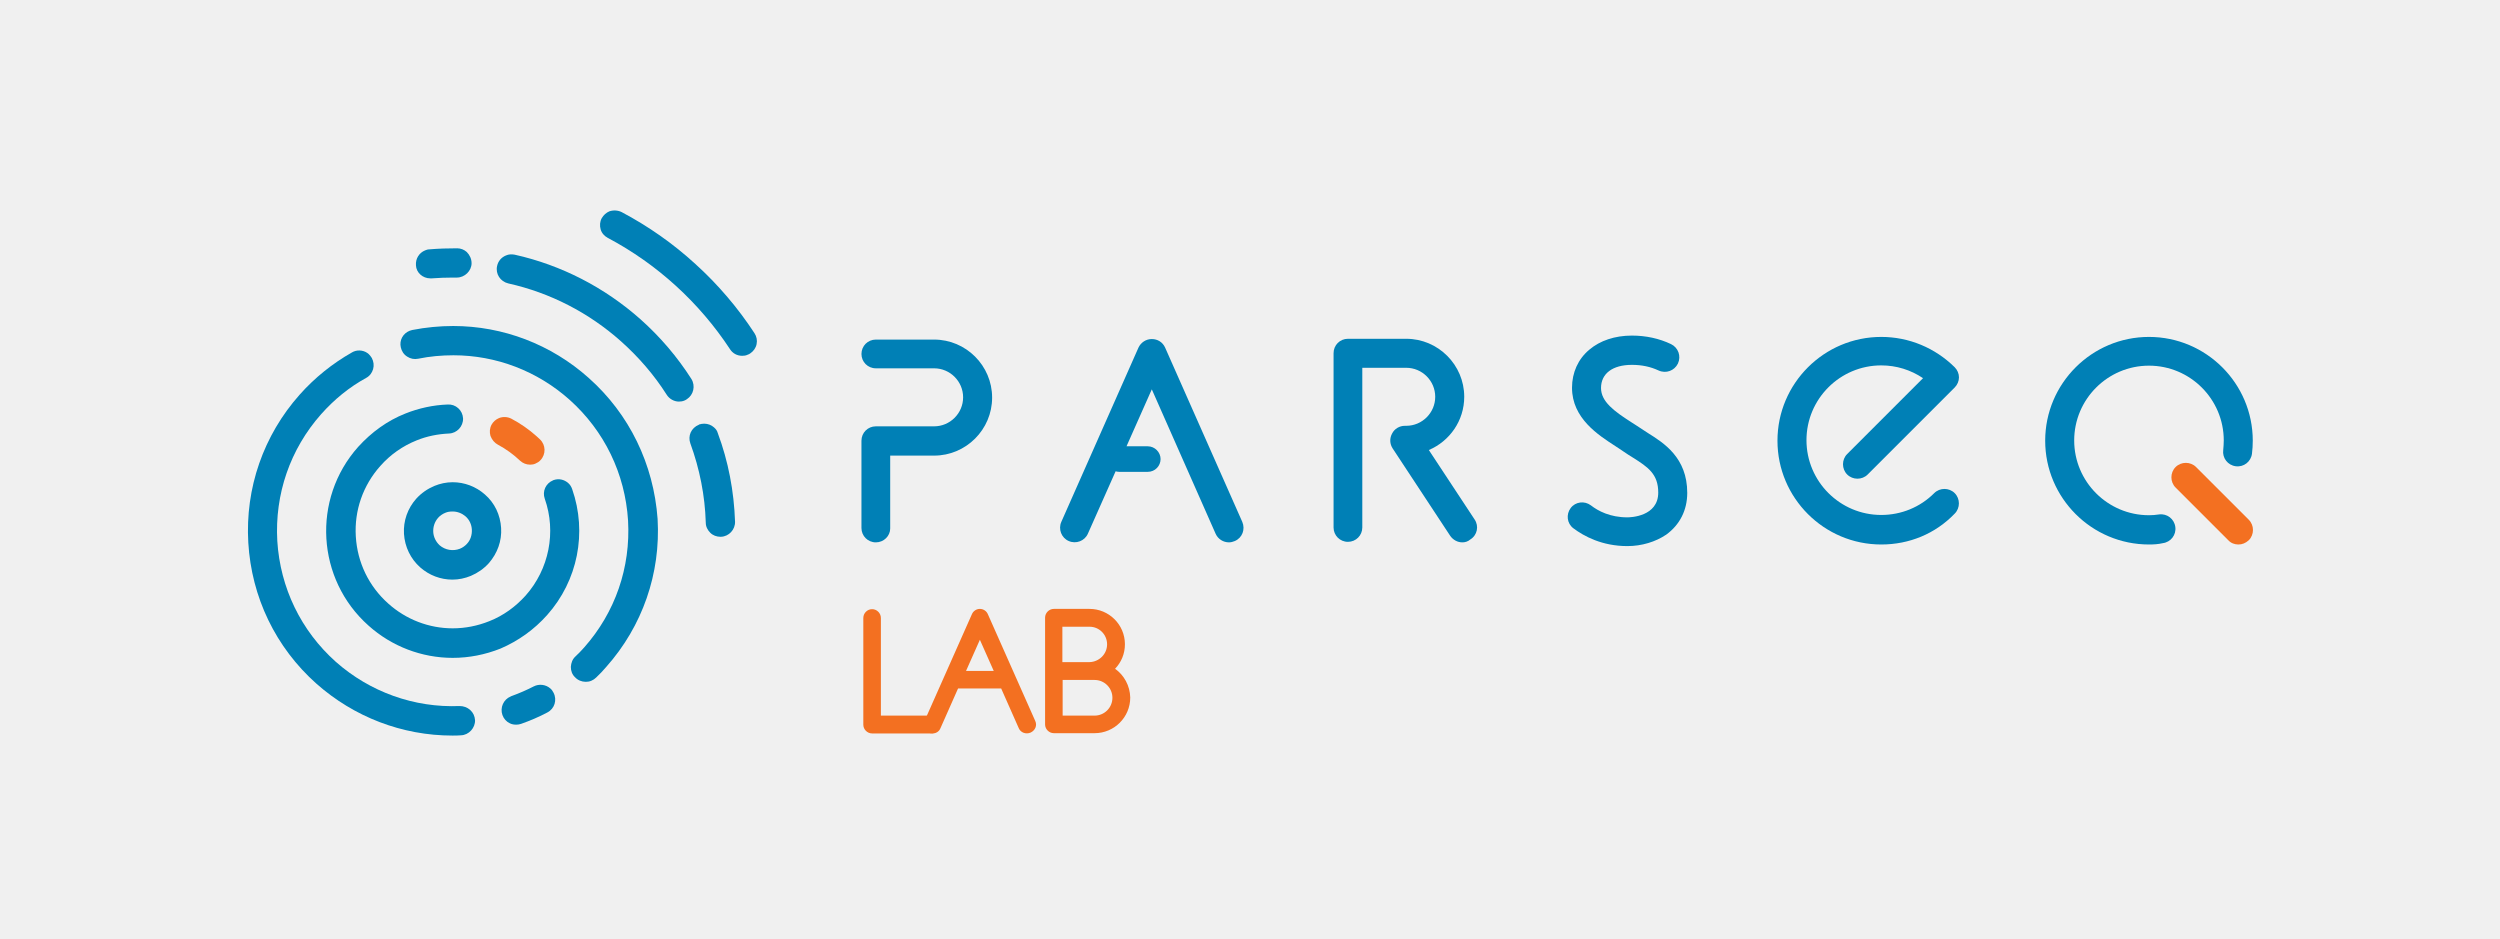
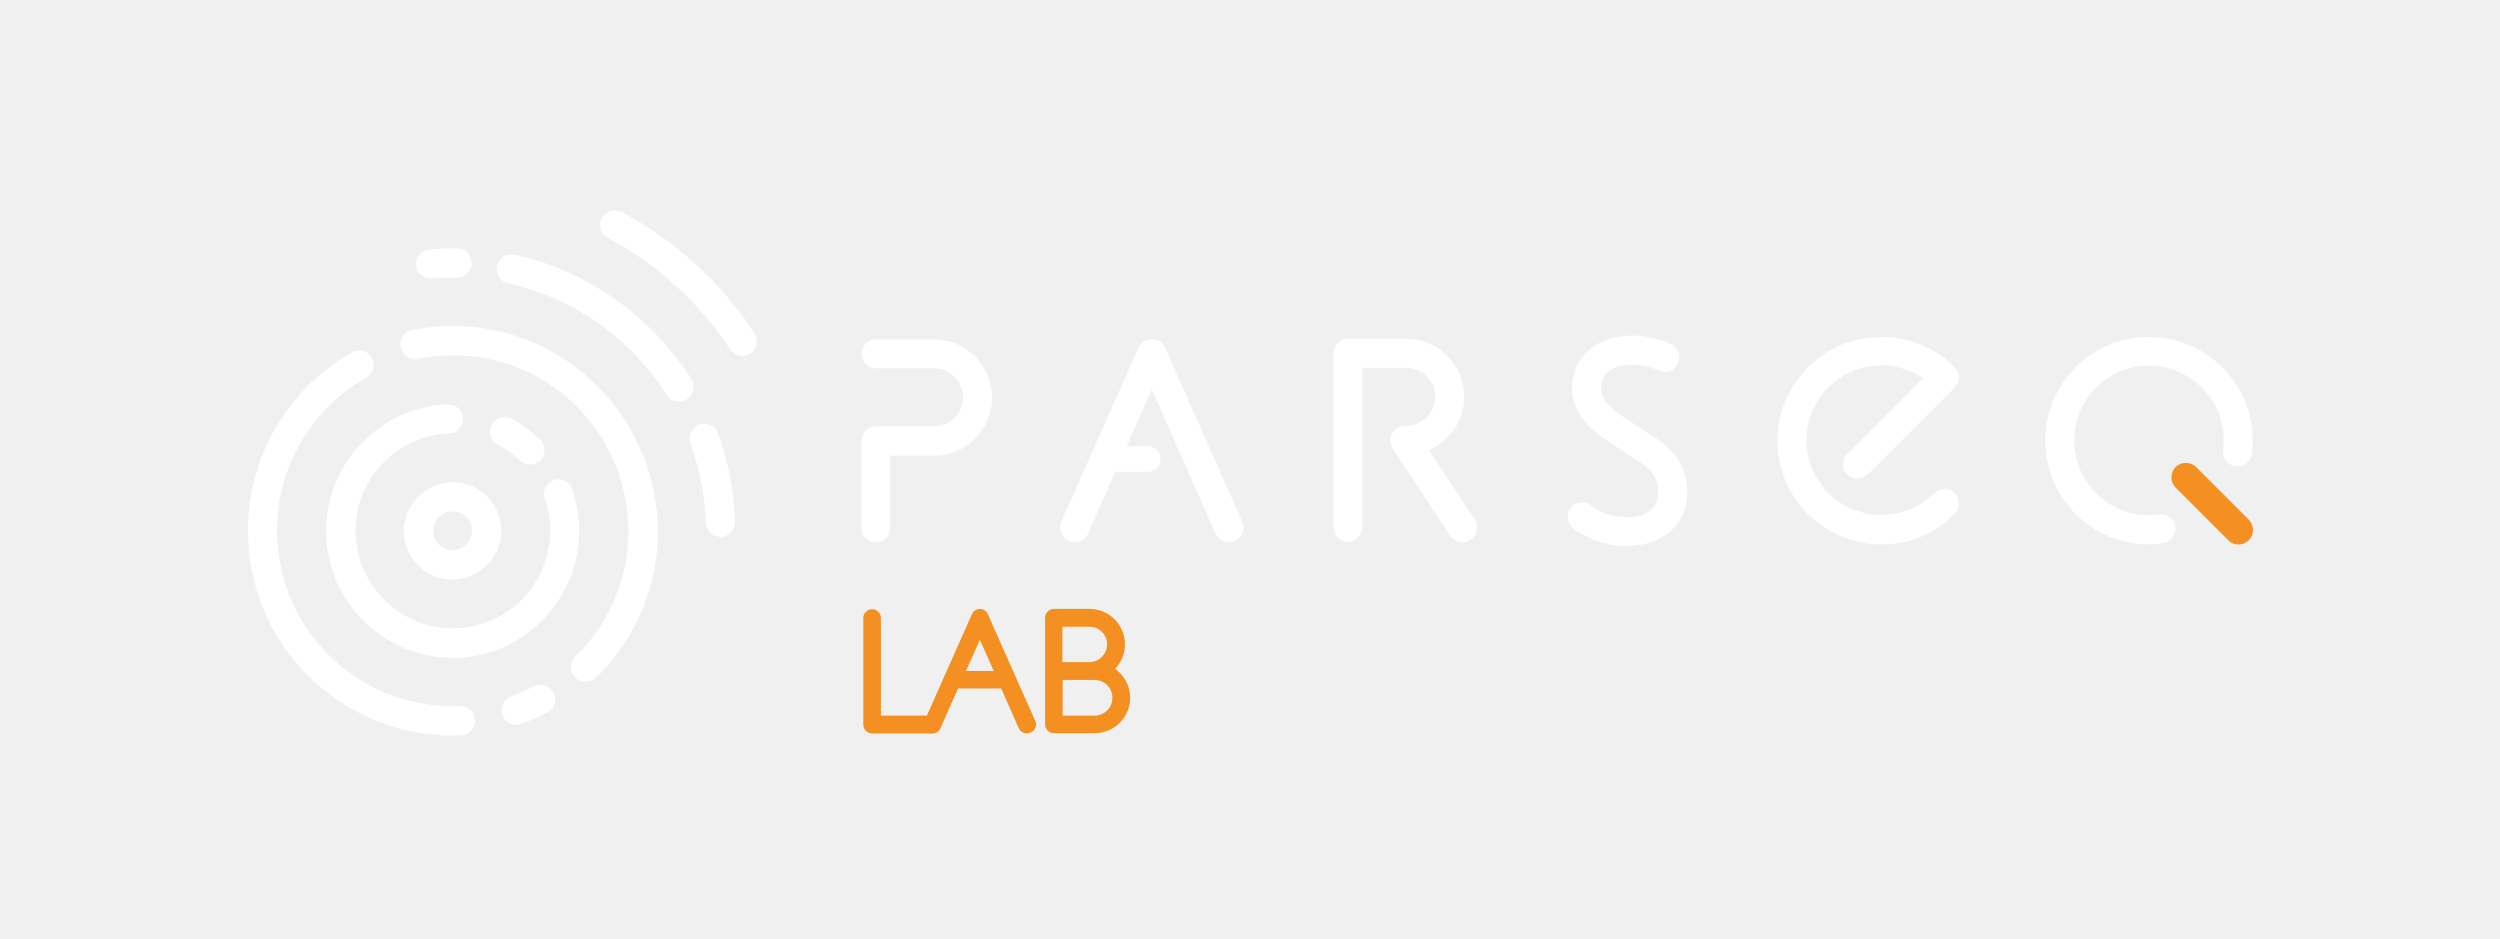
- <svg xmlns="http://www.w3.org/2000/svg" id="Слой_1" x="0px" y="0px" viewBox="0 0 939.4 352.8" style="enable-background:new 0 0 939.4 352.8;" xml:space="preserve">
-   <style type="text/css"> .st0{fill-rule:evenodd;clip-rule:evenodd;fill:#0080B6;} .st1{fill-rule:evenodd;clip-rule:evenodd;fill:#F37123;} .st2{fill:#0080B6;} .st3{fill:#F37021;} </style>
+ <svg xmlns="http://www.w3.org/2000/svg" version="1.1" id="Слой_1" x="0px" y="0px" viewBox="0 0 939.4 352.8" style="enable-background:new 0 0 939.4 352.8;" xml:space="preserve">
+   <style type="text/css">
+ 	.st0{fill-rule:evenodd;clip-rule:evenodd;fill:#FFFFFF;}
+ 	.st1{fill:#FFFFFF;}
+ 	.st2{fill:#F48F21;}
+ </style>
  <g>
-     <path class="st0" d="M175.5,204.3c-0.7,0.8-1.7,1.5-2.7,1.9c-2.6,1-5.5,0.5-7.6-1.3c-1.4-1.3-2.3-3.1-2.4-5 c-0.1-1.9,0.5-3.8,1.8-5.3c0.7-0.8,1.7-1.5,2.7-1.9c0.9-0.4,1.8-0.5,2.8-0.5c1.8,0,3.5,0.7,4.8,1.8c1.5,1.3,2.3,3.1,2.4,5 C177.4,201,176.8,202.9,175.5,204.3 M182.2,185.8c-3.4-3-7.7-4.6-12.1-4.6c-2.4,0-4.7,0.5-6.9,1.4c-2.6,1.1-4.9,2.7-6.8,4.8 c-3.2,3.6-4.9,8.3-4.6,13.2c0.3,4.9,2.5,9.4,6.1,12.6c3.4,3,7.7,4.6,12.1,4.6c2.4,0,4.7-0.5,6.9-1.4c2.6-1.1,4.9-2.7,6.8-4.8 c3.2-3.7,4.9-8.3,4.6-13.2C188,193.5,185.9,189,182.2,185.8">
- </path>
-     <path class="st0" d="M205.6,231.1c11.5-12.9,15.1-31,9.4-47.3c-0.3-0.9-0.8-1.7-1.5-2.3c-1.5-1.3-3.5-1.8-5.5-1.1l-0.2,0.1 c-2.7,1.1-4.1,4.1-3.1,6.9c4.4,12.5,1.6,26.5-7.2,36.4c-3.8,4.2-8.3,7.5-13.6,9.6c-4.5,1.8-9.1,2.7-13.8,2.7 c-8.9,0-17.5-3.3-24.2-9.3c-7.3-6.5-11.6-15.4-12.2-25.2c-0.6-9.8,2.7-19.2,9.2-26.5c3.8-4.3,8.4-7.5,13.6-9.6 c3.9-1.6,8-2.4,12.2-2.6c3-0.1,5.4-2.7,5.3-5.7c-0.1-1.5-0.7-2.8-1.8-3.8c-1.1-1-2.5-1.5-4-1.4c-5.5,0.2-10.9,1.4-15.9,3.4 c-6.8,2.7-12.7,7-17.7,12.5c-17.5,19.6-15.7,49.8,3.9,67.2c8.7,7.8,20,12.1,31.6,12.1c6.2,0,12.2-1.2,18-3.5 C194.8,240.8,200.7,236.6,205.6,231.1" />
-     <path class="st1" d="M187.1,167.1c3,1.6,5.9,3.7,8.3,6c1.1,1,2.4,1.5,3.8,1.5c0.7,0,1.4-0.1,2-0.4c0.7-0.3,1.4-0.7,1.9-1.3 c2.1-2.2,2-5.7-0.2-7.8c-0.4-0.4-0.9-0.8-1.3-1.2c-2.9-2.6-6.1-4.8-9.5-6.6c-1.4-0.7-3.1-0.8-4.6-0.2c-1.2,0.5-2.2,1.4-2.8,2.5 c-0.7,1.3-0.8,2.8-0.4,4.2C184.9,165.3,185.8,166.4,187.1,167.1" />
-     <path class="st0" d="M206.8,258.7c-1.7-1.5-4.2-1.8-6.2-0.8c-2.7,1.4-5.5,2.6-8.5,3.7l-0.2,0.1c-2.7,1.1-4.1,4.2-3.1,7 c0.5,1.4,1.5,2.5,2.8,3.1c0.8,0.4,1.6,0.5,2.4,0.5c0.6,0,1.2-0.1,1.8-0.3c3.4-1.2,6.7-2.6,9.9-4.3c2.7-1.4,3.7-4.7,2.3-7.4 C207.7,259.7,207.3,259.1,206.8,258.7" />
-     <path class="st0" d="M221.2,142c-14.1-12.6-32.2-19.5-50.9-19.5c-5.1,0-10.3,0.5-15.4,1.5c-0.3,0.1-0.7,0.2-1,0.3 c-2.5,1-3.9,3.6-3.3,6.2c0.3,1.4,1.1,2.7,2.4,3.5c1.2,0.8,2.7,1.1,4.1,0.8c4.4-0.9,8.8-1.3,13.3-1.3c16,0,31.5,5.9,43.6,16.7 c13.1,11.7,20.9,27.8,22,45.4c1,17.6-4.8,34.5-16.5,47.7c-1,1.1-2.1,2.3-3.3,3.4c-1.1,1-1.6,2.4-1.7,3.9c0,1.5,0.5,2.9,1.6,3.9 c1,1.1,2.5,1.7,4,1.7c0.7,0,1.4-0.1,2.1-0.4c0.7-0.3,1.3-0.7,1.8-1.2c1.3-1.2,2.6-2.6,3.8-4c13.6-15.3,20.5-35.1,19.3-55.6 C245.6,174.4,236.5,155.6,221.2,142" />
-     <path class="st0" d="M172.7,265.3c-17.1,0.7-33.7-5.3-46.5-16.6c-13.1-11.7-20.9-27.8-22-45.4c-1-17.6,4.8-34.5,16.5-47.7 c4.9-5.5,10.5-10.1,16.9-13.6c1.3-0.7,2.2-1.9,2.6-3.3c0.4-1.4,0.2-2.9-0.5-4.2c-0.3-0.5-0.7-1-1.1-1.4c-1.5-1.4-3.8-1.8-5.7-1 c-0.2,0.1-0.4,0.2-0.6,0.3c-7.4,4.2-14,9.5-19.7,15.9c-13.6,15.3-20.5,35.1-19.3,55.6c1.2,20.5,10.3,39.4,25.6,53 c14.1,12.5,32.2,19.5,51.1,19.5c1.1,0,2.1,0,3.2-0.1c3-0.1,5.4-2.8,5.3-5.7c-0.1-1.5-0.7-2.8-1.8-3.8 C175.6,265.8,174.2,265.3,172.7,265.3" />
-     <path class="st0" d="M268.3,160.6c-1-0.9-2.3-1.4-3.7-1.4c-0.6,0-1.3,0.1-1.9,0.3l-0.1,0.1c-2.9,1.2-4.2,4.2-3.2,7 c3.5,9.6,5.5,19.6,5.8,29.8c0,1.5,0.7,2.8,1.7,3.8c1,1,2.4,1.5,3.8,1.5l0.2,0c3-0.1,5.4-2.7,5.3-5.7c-0.4-11.4-2.5-22.6-6.5-33.3 C269.5,161.9,269,161.2,268.3,160.6" />
-     <path class="st0" d="M259.8,142.4c-5.3-8.3-11.7-15.8-19.1-22.4c-13.5-12-29.8-20.4-47.3-24.3c-1.1-0.2-2.2-0.2-3.3,0.3 c-1.7,0.7-2.9,2.1-3.3,3.9c-0.7,3,1.2,5.9,4.2,6.6c15.7,3.5,30.3,11,42.4,21.8c6.6,5.9,12.4,12.6,17.1,20c1,1.6,2.8,2.6,4.6,2.6 c0.7,0,1.4-0.1,2.1-0.4c0.3-0.1,0.6-0.3,0.9-0.5C260.6,148.4,261.4,145,259.8,142.4" />
-     <path class="st0" d="M161.7,104.6c0.1,0,0.3,0,0.5,0c2.7-0.2,5.4-0.3,8-0.3c0.5,0,0.9,0,1.5,0c2.9,0,5.5-2.5,5.5-5.4 c0-1.6-0.7-3.1-1.8-4.2c-1-0.9-2.3-1.4-3.6-1.4c-3.5,0-7,0.1-10.5,0.4c-0.6,0-1.1,0.2-1.6,0.4c-2.2,0.9-3.6,3.1-3.4,5.6 C156.4,102.4,158.8,104.6,161.7,104.6" />
-     <path class="st0" d="M283.5,125.2c-6.2-9.5-13.7-18.3-22.2-26c-8.4-7.7-17.7-14.2-27.7-19.5c-1.4-0.7-3.1-0.8-4.6-0.3 c-1.2,0.5-2.2,1.4-2.9,2.6c-0.7,1.3-0.8,2.8-0.4,4.2c0.4,1.4,1.4,2.5,2.7,3.2c18.5,9.8,34.4,24.3,45.9,41.8c1,1.6,2.7,2.5,4.6,2.5 c0.7,0,1.4-0.1,2-0.4c0.4-0.1,0.7-0.3,1-0.5c1.2-0.8,2.1-2,2.4-3.5C284.6,127.9,284.3,126.4,283.5,125.2" />
+     <path class="st0" d="M175.5,204.3c-0.7,0.8-1.7,1.5-2.7,1.9c-2.6,1-5.5,0.5-7.6-1.3c-1.4-1.3-2.3-3.1-2.4-5   c-0.1-1.9,0.5-3.8,1.8-5.3c0.7-0.8,1.7-1.5,2.7-1.9c0.9-0.4,1.8-0.5,2.8-0.5c1.8,0,3.5,0.7,4.8,1.8c1.5,1.3,2.3,3.1,2.4,5   C177.4,201,176.8,202.9,175.5,204.3 M182.2,185.8c-3.4-3-7.7-4.6-12.1-4.6c-2.4,0-4.7,0.5-6.9,1.4c-2.6,1.1-4.9,2.7-6.8,4.8   c-3.2,3.6-4.9,8.3-4.6,13.2c0.3,4.9,2.5,9.4,6.1,12.6c3.4,3,7.7,4.6,12.1,4.6c2.4,0,4.7-0.5,6.9-1.4c2.6-1.1,4.9-2.7,6.8-4.8   c3.2-3.7,4.9-8.3,4.6-13.2C188,193.5,185.9,189,182.2,185.8" />
+     <path class="st0" d="M205.6,231.1c11.5-12.9,15.1-31,9.4-47.3c-0.3-0.9-0.8-1.7-1.5-2.3c-1.5-1.3-3.5-1.8-5.5-1.1l-0.2,0.1   c-2.7,1.1-4.1,4.1-3.1,6.9c4.4,12.5,1.6,26.5-7.2,36.4c-3.8,4.2-8.3,7.5-13.6,9.6c-4.5,1.8-9.1,2.7-13.8,2.7   c-8.9,0-17.5-3.3-24.2-9.3c-7.3-6.5-11.6-15.4-12.2-25.2c-0.6-9.8,2.7-19.2,9.2-26.5c3.8-4.3,8.4-7.5,13.6-9.6   c3.9-1.6,8-2.4,12.2-2.6c3-0.1,5.4-2.7,5.3-5.7c-0.1-1.5-0.7-2.8-1.8-3.8s-2.5-1.5-4-1.4c-5.5,0.2-10.9,1.4-15.9,3.4   c-6.8,2.7-12.7,7-17.7,12.5c-17.5,19.6-15.7,49.8,3.9,67.2c8.7,7.8,20,12.1,31.6,12.1c6.2,0,12.2-1.2,18-3.5   C194.8,240.8,200.7,236.6,205.6,231.1" />
+     <path class="st0" d="M187.1,167.1c3,1.6,5.9,3.7,8.3,6c1.1,1,2.4,1.5,3.8,1.5c0.7,0,1.4-0.1,2-0.4c0.7-0.3,1.4-0.7,1.9-1.3   c2.1-2.2,2-5.7-0.2-7.8c-0.4-0.4-0.9-0.8-1.3-1.2c-2.9-2.6-6.1-4.8-9.5-6.6c-1.4-0.7-3.1-0.8-4.6-0.2c-1.2,0.5-2.2,1.4-2.8,2.5   c-0.7,1.3-0.8,2.8-0.4,4.2C184.9,165.3,185.8,166.4,187.1,167.1" />
+     <path class="st0" d="M206.8,258.7c-1.7-1.5-4.2-1.8-6.2-0.8c-2.7,1.4-5.5,2.6-8.5,3.7l-0.2,0.1c-2.7,1.1-4.1,4.2-3.1,7   c0.5,1.4,1.5,2.5,2.8,3.1c0.8,0.4,1.6,0.5,2.4,0.5c0.6,0,1.2-0.1,1.8-0.3c3.4-1.2,6.7-2.6,9.9-4.3c2.7-1.4,3.7-4.7,2.3-7.4   C207.7,259.7,207.3,259.1,206.8,258.7" />
+     <path class="st0" d="M221.2,142c-14.1-12.6-32.2-19.5-50.9-19.5c-5.1,0-10.3,0.5-15.4,1.5c-0.3,0.1-0.7,0.2-1,0.3   c-2.5,1-3.9,3.6-3.3,6.2c0.3,1.4,1.1,2.7,2.4,3.5c1.2,0.8,2.7,1.1,4.1,0.8c4.4-0.9,8.8-1.3,13.3-1.3c16,0,31.5,5.9,43.6,16.7   c13.1,11.7,20.9,27.8,22,45.4c1,17.6-4.8,34.5-16.5,47.7c-1,1.1-2.1,2.3-3.3,3.4c-1.1,1-1.6,2.4-1.7,3.9c0,1.5,0.5,2.9,1.6,3.9   c1,1.1,2.5,1.7,4,1.7c0.7,0,1.4-0.1,2.1-0.4c0.7-0.3,1.3-0.7,1.8-1.2c1.3-1.2,2.6-2.6,3.8-4c13.6-15.3,20.5-35.1,19.3-55.6   C245.6,174.4,236.5,155.6,221.2,142" />
+     <path class="st0" d="M172.7,265.3c-17.1,0.7-33.7-5.3-46.5-16.6c-13.1-11.7-20.9-27.8-22-45.4c-1-17.6,4.8-34.5,16.5-47.7   c4.9-5.5,10.5-10.1,16.9-13.6c1.3-0.7,2.2-1.9,2.6-3.3c0.4-1.4,0.2-2.9-0.5-4.2c-0.3-0.5-0.7-1-1.1-1.4c-1.5-1.4-3.8-1.8-5.7-1   c-0.2,0.1-0.4,0.2-0.6,0.3c-7.4,4.2-14,9.5-19.7,15.9c-13.6,15.3-20.5,35.1-19.3,55.6s10.3,39.4,25.6,53   c14.1,12.5,32.2,19.5,51.1,19.5c1.1,0,2.1,0,3.2-0.1c3-0.1,5.4-2.8,5.3-5.7c-0.1-1.5-0.7-2.8-1.8-3.8   C175.6,265.8,174.2,265.3,172.7,265.3" />
+     <path class="st0" d="M268.3,160.6c-1-0.9-2.3-1.4-3.7-1.4c-0.6,0-1.3,0.1-1.9,0.3l-0.1,0.1c-2.9,1.2-4.2,4.2-3.2,7   c3.5,9.6,5.5,19.6,5.8,29.8c0,1.5,0.7,2.8,1.7,3.8s2.4,1.5,3.8,1.5h0.2c3-0.1,5.4-2.7,5.3-5.7c-0.4-11.4-2.5-22.6-6.5-33.3   C269.5,161.9,269,161.2,268.3,160.6" />
+     <path class="st0" d="M259.8,142.4c-5.3-8.3-11.7-15.8-19.1-22.4c-13.5-12-29.8-20.4-47.3-24.3c-1.1-0.2-2.2-0.2-3.3,0.3   c-1.7,0.7-2.9,2.1-3.3,3.9c-0.7,3,1.2,5.9,4.2,6.6c15.7,3.5,30.3,11,42.4,21.8c6.6,5.9,12.4,12.6,17.1,20c1,1.6,2.8,2.6,4.6,2.6   c0.7,0,1.4-0.1,2.1-0.4c0.3-0.1,0.6-0.3,0.9-0.5C260.6,148.4,261.4,145,259.8,142.4" />
+     <path class="st0" d="M161.7,104.6c0.1,0,0.3,0,0.5,0c2.7-0.2,5.4-0.3,8-0.3c0.5,0,0.9,0,1.5,0c2.9,0,5.5-2.5,5.5-5.4   c0-1.6-0.7-3.1-1.8-4.2c-1-0.9-2.3-1.4-3.6-1.4c-3.5,0-7,0.1-10.5,0.4c-0.6,0-1.1,0.2-1.6,0.4c-2.2,0.9-3.6,3.1-3.4,5.6   C156.4,102.4,158.8,104.6,161.7,104.6" />
+     <path class="st0" d="M283.5,125.2c-6.2-9.5-13.7-18.3-22.2-26c-8.4-7.7-17.7-14.2-27.7-19.5c-1.4-0.7-3.1-0.8-4.6-0.3   c-1.2,0.5-2.2,1.4-2.9,2.6c-0.7,1.3-0.8,2.8-0.4,4.2c0.4,1.4,1.4,2.5,2.7,3.2c18.5,9.8,34.4,24.3,45.9,41.8c1,1.6,2.7,2.5,4.6,2.5   c0.7,0,1.4-0.1,2-0.4c0.4-0.1,0.7-0.3,1-0.5c1.2-0.8,2.1-2,2.4-3.5C284.6,127.9,284.3,126.4,283.5,125.2" />
  </g>
  <g>
-     <path class="st2" d="M807.5,204.6c-21.5,0-39-17.5-39-39c0-21.5,17.5-39,39-39c21.5,0,39,17.5,39,39c0,1.6-0.1,3.3-0.3,4.9 c-0.4,3-3.1,5.1-6.1,4.7c-3-0.4-5.1-3.1-4.7-6.1c0.1-1.2,0.2-2.4,0.2-3.6c0-15.5-12.6-28.1-28.1-28.1c-15.5,0-28.1,12.6-28.1,28.1 c0,15.5,12.6,28.1,28.1,28.1c1.3,0,2.5-0.1,3.8-0.3c3-0.4,5.7,1.7,6.1,4.7c0.4,3-1.7,5.7-4.7,6.1 C811,204.5,809.3,204.6,807.5,204.6z" />
+     <path class="st1" d="M807.5,204.6c-21.5,0-39-17.5-39-39s17.5-39,39-39s39,17.5,39,39c0,1.6-0.1,3.3-0.3,4.9   c-0.4,3-3.1,5.1-6.1,4.7c-3-0.4-5.1-3.1-4.7-6.1c0.1-1.2,0.2-2.4,0.2-3.6c0-15.5-12.6-28.1-28.1-28.1s-28.1,12.6-28.1,28.1   s12.6,28.1,28.1,28.1c1.3,0,2.5-0.1,3.8-0.3c3-0.4,5.7,1.7,6.1,4.7c0.4,3-1.7,5.7-4.7,6.1C811,204.5,809.3,204.6,807.5,204.6z" />
  </g>
  <g>
-     <path class="st3" d="M841.1,204.6c-1.4,0-2.8-0.5-3.8-1.6l-19.8-19.8c-2.1-2.1-2.1-5.6,0-7.7c2.1-2.1,5.6-2.1,7.7,0l19.8,19.8 c2.1,2.1,2.1,5.6,0,7.7C843.8,204.1,842.5,204.6,841.1,204.6z" />
+     <path class="st2" d="M841.1,204.6c-1.4,0-2.8-0.5-3.8-1.6l-19.8-19.8c-2.1-2.1-2.1-5.6,0-7.7c2.1-2.1,5.6-2.1,7.7,0l19.8,19.8   c2.1,2.1,2.1,5.6,0,7.7C843.8,204.1,842.5,204.6,841.1,204.6z" />
  </g>
  <g>
-     <path class="st2" d="M329.1,203.8c-3,0-5.4-2.4-5.4-5.4v-32.8c0-3,2.4-5.4,5.4-5.4H351c6,0,10.9-4.9,10.9-10.9 c0-6-4.9-10.9-10.9-10.9h-21.9c-3,0-5.4-2.4-5.4-5.4s2.4-5.4,5.4-5.4H351c12,0,21.8,9.8,21.8,21.8c0,12-9.8,21.8-21.8,21.8h-16.5 v27.4C334.5,201.4,332.1,203.8,329.1,203.8z" />
+     <path class="st1" d="M329.1,203.8c-3,0-5.4-2.4-5.4-5.4v-32.8c0-3,2.4-5.4,5.4-5.4H351c6,0,10.9-4.9,10.9-10.9s-4.9-10.9-10.9-10.9   h-21.9c-3,0-5.4-2.4-5.4-5.4s2.4-5.4,5.4-5.4H351c12,0,21.8,9.8,21.8,21.8s-9.8,21.8-21.8,21.8h-16.5v27.4   C334.5,201.4,332.1,203.8,329.1,203.8z" />
  </g>
  <g>
-     <path class="st2" d="M549.5,203.8c-1.8,0-3.5-0.9-4.6-2.5l-21.6-32.8c-1.1-1.7-1.2-3.8-0.2-5.6c0.9-1.8,2.8-2.9,4.8-2.9h0.5 c6,0,10.9-4.9,10.9-10.9c0-6-4.9-10.9-10.9-10.9h-16.5v60c0,3-2.4,5.4-5.4,5.4s-5.4-2.4-5.4-5.4v-65.5c0-3,2.4-5.4,5.4-5.4h21.9 c12,0,21.8,9.8,21.8,21.8c0,9-5.5,16.7-13.3,20l17.2,26.1c1.7,2.5,1,5.9-1.6,7.5C551.6,203.5,550.5,203.8,549.5,203.8z" />
+     <path class="st1" d="M549.5,203.8c-1.8,0-3.5-0.9-4.6-2.5l-21.6-32.8c-1.1-1.7-1.2-3.8-0.2-5.6c0.9-1.8,2.8-2.9,4.8-2.9h0.5   c6,0,10.9-4.9,10.9-10.9s-4.9-10.9-10.9-10.9h-16.5v60c0,3-2.4,5.4-5.4,5.4s-5.4-2.4-5.4-5.4v-65.5c0-3,2.4-5.4,5.4-5.4h21.9   c12,0,21.8,9.8,21.8,21.8c0,9-5.5,16.7-13.3,20l17.2,26.1c1.7,2.5,1,5.9-1.6,7.5C551.6,203.5,550.5,203.8,549.5,203.8z" />
  </g>
  <g>
-     <path class="st2" d="M706.9,204.6c-21.5,0-39-17.5-39-39c0-21.5,17.5-39,39-39c10.4,0,20.2,4.1,27.6,11.4c1,1,1.6,2.4,1.6,3.8 c0,1.4-0.6,2.8-1.6,3.8l-32.7,32.7c-2.1,2.1-5.6,2.1-7.7,0c-2.1-2.1-2.1-5.6,0-7.7l28.5-28.5c-4.6-3.1-10-4.8-15.7-4.8 c-15.5,0-28.1,12.6-28.1,28.1c0,15.5,12.6,28.1,28.1,28.1c7.5,0,14.6-2.9,19.9-8.2c2.1-2.1,5.6-2.1,7.7,0c2.1,2.1,2.1,5.6,0,7.7 C727.2,200.6,717.4,204.6,706.9,204.6z" />
+     <path class="st1" d="M706.9,204.6c-21.5,0-39-17.5-39-39s17.5-39,39-39c10.4,0,20.2,4.1,27.6,11.4c1,1,1.6,2.4,1.6,3.8   c0,1.4-0.6,2.8-1.6,3.8l-32.7,32.7c-2.1,2.1-5.6,2.1-7.7,0c-2.1-2.1-2.1-5.6,0-7.7l28.5-28.5c-4.6-3.1-10-4.8-15.7-4.8   c-15.5,0-28.1,12.6-28.1,28.1s12.6,28.1,28.1,28.1c7.5,0,14.6-2.9,19.9-8.2c2.1-2.1,5.6-2.1,7.7,0c2.1,2.1,2.1,5.6,0,7.7   C727.2,200.6,717.4,204.6,706.9,204.6z" />
  </g>
  <g>
-     <path class="st2" d="M611.5,205.2c-9.5,0-16.3-3.7-20.3-6.7c-2.4-1.8-2.8-5.2-1-7.6c1.8-2.4,5.2-2.8,7.6-1 c2.7,2.1,7.2,4.5,13.7,4.5c1.2,0,11.6-0.3,11.6-9.3c0-6.9-3.7-9.5-9.6-13.2c-1.1-0.7-2.3-1.4-3.4-2.2c-0.9-0.6-1.9-1.3-3-2 c-6.5-4.2-16.4-10.5-16.4-22c0-5.7,2.3-10.8,6.5-14.3c4-3.4,9.6-5.3,16-5.3c5.3,0,10.3,1.1,14.7,3.2c2.7,1.3,3.9,4.5,2.6,7.3 c-1.3,2.7-4.5,3.9-7.3,2.6c-3-1.4-6.3-2.1-10-2.1c-7.3,0-11.6,3.3-11.6,8.7c0,5.1,4.9,8.7,11.3,12.8c1.2,0.8,2.4,1.5,3.4,2.2 c0.9,0.6,1.8,1.2,2.9,1.9c5.9,3.7,14.8,9.2,14.8,22.5c0,6.5-2.8,12-7.9,15.7C622.1,203.6,616.9,205.2,611.5,205.2z" />
+     <path class="st1" d="M611.5,205.2c-9.5,0-16.3-3.7-20.3-6.7c-2.4-1.8-2.8-5.2-1-7.6c1.8-2.4,5.2-2.8,7.6-1   c2.7,2.1,7.2,4.5,13.7,4.5c1.2,0,11.6-0.3,11.6-9.3c0-6.9-3.7-9.5-9.6-13.2c-1.1-0.7-2.3-1.4-3.4-2.2c-0.9-0.6-1.9-1.3-3-2   c-6.5-4.2-16.4-10.5-16.4-22c0-5.7,2.3-10.8,6.5-14.3c4-3.4,9.6-5.3,16-5.3c5.3,0,10.3,1.1,14.7,3.2c2.7,1.3,3.9,4.5,2.6,7.3   c-1.3,2.7-4.5,3.9-7.3,2.6c-3-1.4-6.3-2.1-10-2.1c-7.3,0-11.6,3.3-11.6,8.7c0,5.1,4.9,8.7,11.3,12.8c1.2,0.8,2.4,1.5,3.4,2.2   c0.9,0.6,1.8,1.2,2.9,1.9c5.9,3.7,14.8,9.2,14.8,22.5c0,6.5-2.8,12-7.9,15.7C622.1,203.6,616.9,205.2,611.5,205.2z" />
  </g>
-   <path class="st3" d="M419,251.3c2.3-2.4,3.7-5.6,3.7-9.2c0-7.4-6-13.3-13.3-13.3h-13.4c-1.8,0-3.3,1.5-3.3,3.3c0,0.1,0,0.2,0,0.3h0 v19.7v5.2v14.9c0,1.8,1.5,3.3,3.3,3.3h15.3c7.4,0,13.4-6,13.4-13.4C424.6,257.7,422.4,253.7,419,251.3z M416,242.1 c0,3.7-3,6.6-6.6,6.7l-10.2,0v-13.3h10.2C413.1,235.5,416,238.5,416,242.1z M411.3,268.9h-12v-13.4h10.1c0,0,0.1,0,0.1,0l1.8,0 c3.7,0,6.7,3,6.7,6.7S415,268.9,411.3,268.9z" />
+   <path class="st2" d="M419,251.3c2.3-2.4,3.7-5.6,3.7-9.2c0-7.4-6-13.3-13.3-13.3H396c-1.8,0-3.3,1.5-3.3,3.3c0,0.1,0,0.2,0,0.3l0,0  v19.7v5.2v14.9c0,1.8,1.5,3.3,3.3,3.3h15.3c7.4,0,13.4-6,13.4-13.4C424.6,257.7,422.4,253.7,419,251.3z M416,242.1  c0,3.7-3,6.6-6.6,6.7h-10.2v-13.3h10.2C413.1,235.5,416,238.5,416,242.1z M411.3,268.9h-12v-13.4h10.1h0.1h1.8c3.7,0,6.7,3,6.7,6.7  S415,268.9,411.3,268.9z" />
  <g>
-     <path class="st3" d="M349.8,275.6h-22.1c-1.8,0-3.3-1.5-3.3-3.3v-40.1c0-1.8,1.5-3.3,3.3-3.3c1.8,0,3.3,1.5,3.3,3.3v36.7h18.8 c1.8,0,3.3,1.5,3.3,3.3C353.2,274.1,351.7,275.6,349.8,275.6z" />
+     <path class="st2" d="M349.8,275.6h-22.1c-1.8,0-3.3-1.5-3.3-3.3v-40.1c0-1.8,1.5-3.3,3.3-3.3s3.3,1.5,3.3,3.3v36.7h18.8   c1.8,0,3.3,1.5,3.3,3.3C353.2,274.1,351.7,275.6,349.8,275.6z" />
  </g>
-   <path class="st3" d="M389,270.9l-17.8-40.1c-0.5-1.2-1.7-2-3-2c-1.3,0-2.5,0.8-3,2l-17.8,40.1c-0.7,1.7,0,3.7,1.7,4.4 c0.4,0.2,0.9,0.3,1.3,0.3c1.3,0,2.5-0.7,3-2l6.6-14.9h16.2l6.6,14.9c0.7,1.7,2.7,2.4,4.4,1.7C389,274.5,389.8,272.6,389,270.9z M363,252.1l5.2-11.7l5.2,11.7H363z" />
-   <path class="st2" d="M466.8,196.1l-29-65.5c-0.9-2-2.8-3.2-5-3.2s-4.1,1.3-5,3.2l-29,65.5c-1.2,2.7,0,6,2.8,7.2c2.7,1.2,6,0,7.2-2.8 l10.4-23.4c0.4,0.1,0.9,0.2,1.3,0.2h10.8c2.7,0,4.8-2.2,4.8-4.8s-2.2-4.8-4.8-4.8h-8l9.5-21.4l24,54.3c0.9,2,2.9,3.2,5,3.2 c0.7,0,1.5-0.2,2.2-0.5C466.8,202.1,468,198.9,466.8,196.1z" />
+   <path class="st2" d="M389,270.9l-17.8-40.1c-0.5-1.2-1.7-2-3-2s-2.5,0.8-3,2l-17.8,40.1c-0.7,1.7,0,3.7,1.7,4.4  c0.4,0.2,0.9,0.3,1.3,0.3c1.3,0,2.5-0.7,3-2l6.6-14.9h16.2l6.6,14.9c0.7,1.7,2.7,2.4,4.4,1.7C389,274.5,389.8,272.6,389,270.9z   M363,252.1l5.2-11.7l5.2,11.7H363z" />
+   <path class="st1" d="M466.8,196.1l-29-65.5c-0.9-2-2.8-3.2-5-3.2s-4.1,1.3-5,3.2l-29,65.5c-1.2,2.7,0,6,2.8,7.2c2.7,1.2,6,0,7.2-2.8  l10.4-23.4c0.4,0.1,0.9,0.2,1.3,0.2h10.8c2.7,0,4.8-2.2,4.8-4.8s-2.2-4.8-4.8-4.8h-8l9.5-21.4l24,54.3c0.9,2,2.9,3.2,5,3.2  c0.7,0,1.5-0.2,2.2-0.5C466.8,202.1,468,198.9,466.8,196.1z" />
</svg>
